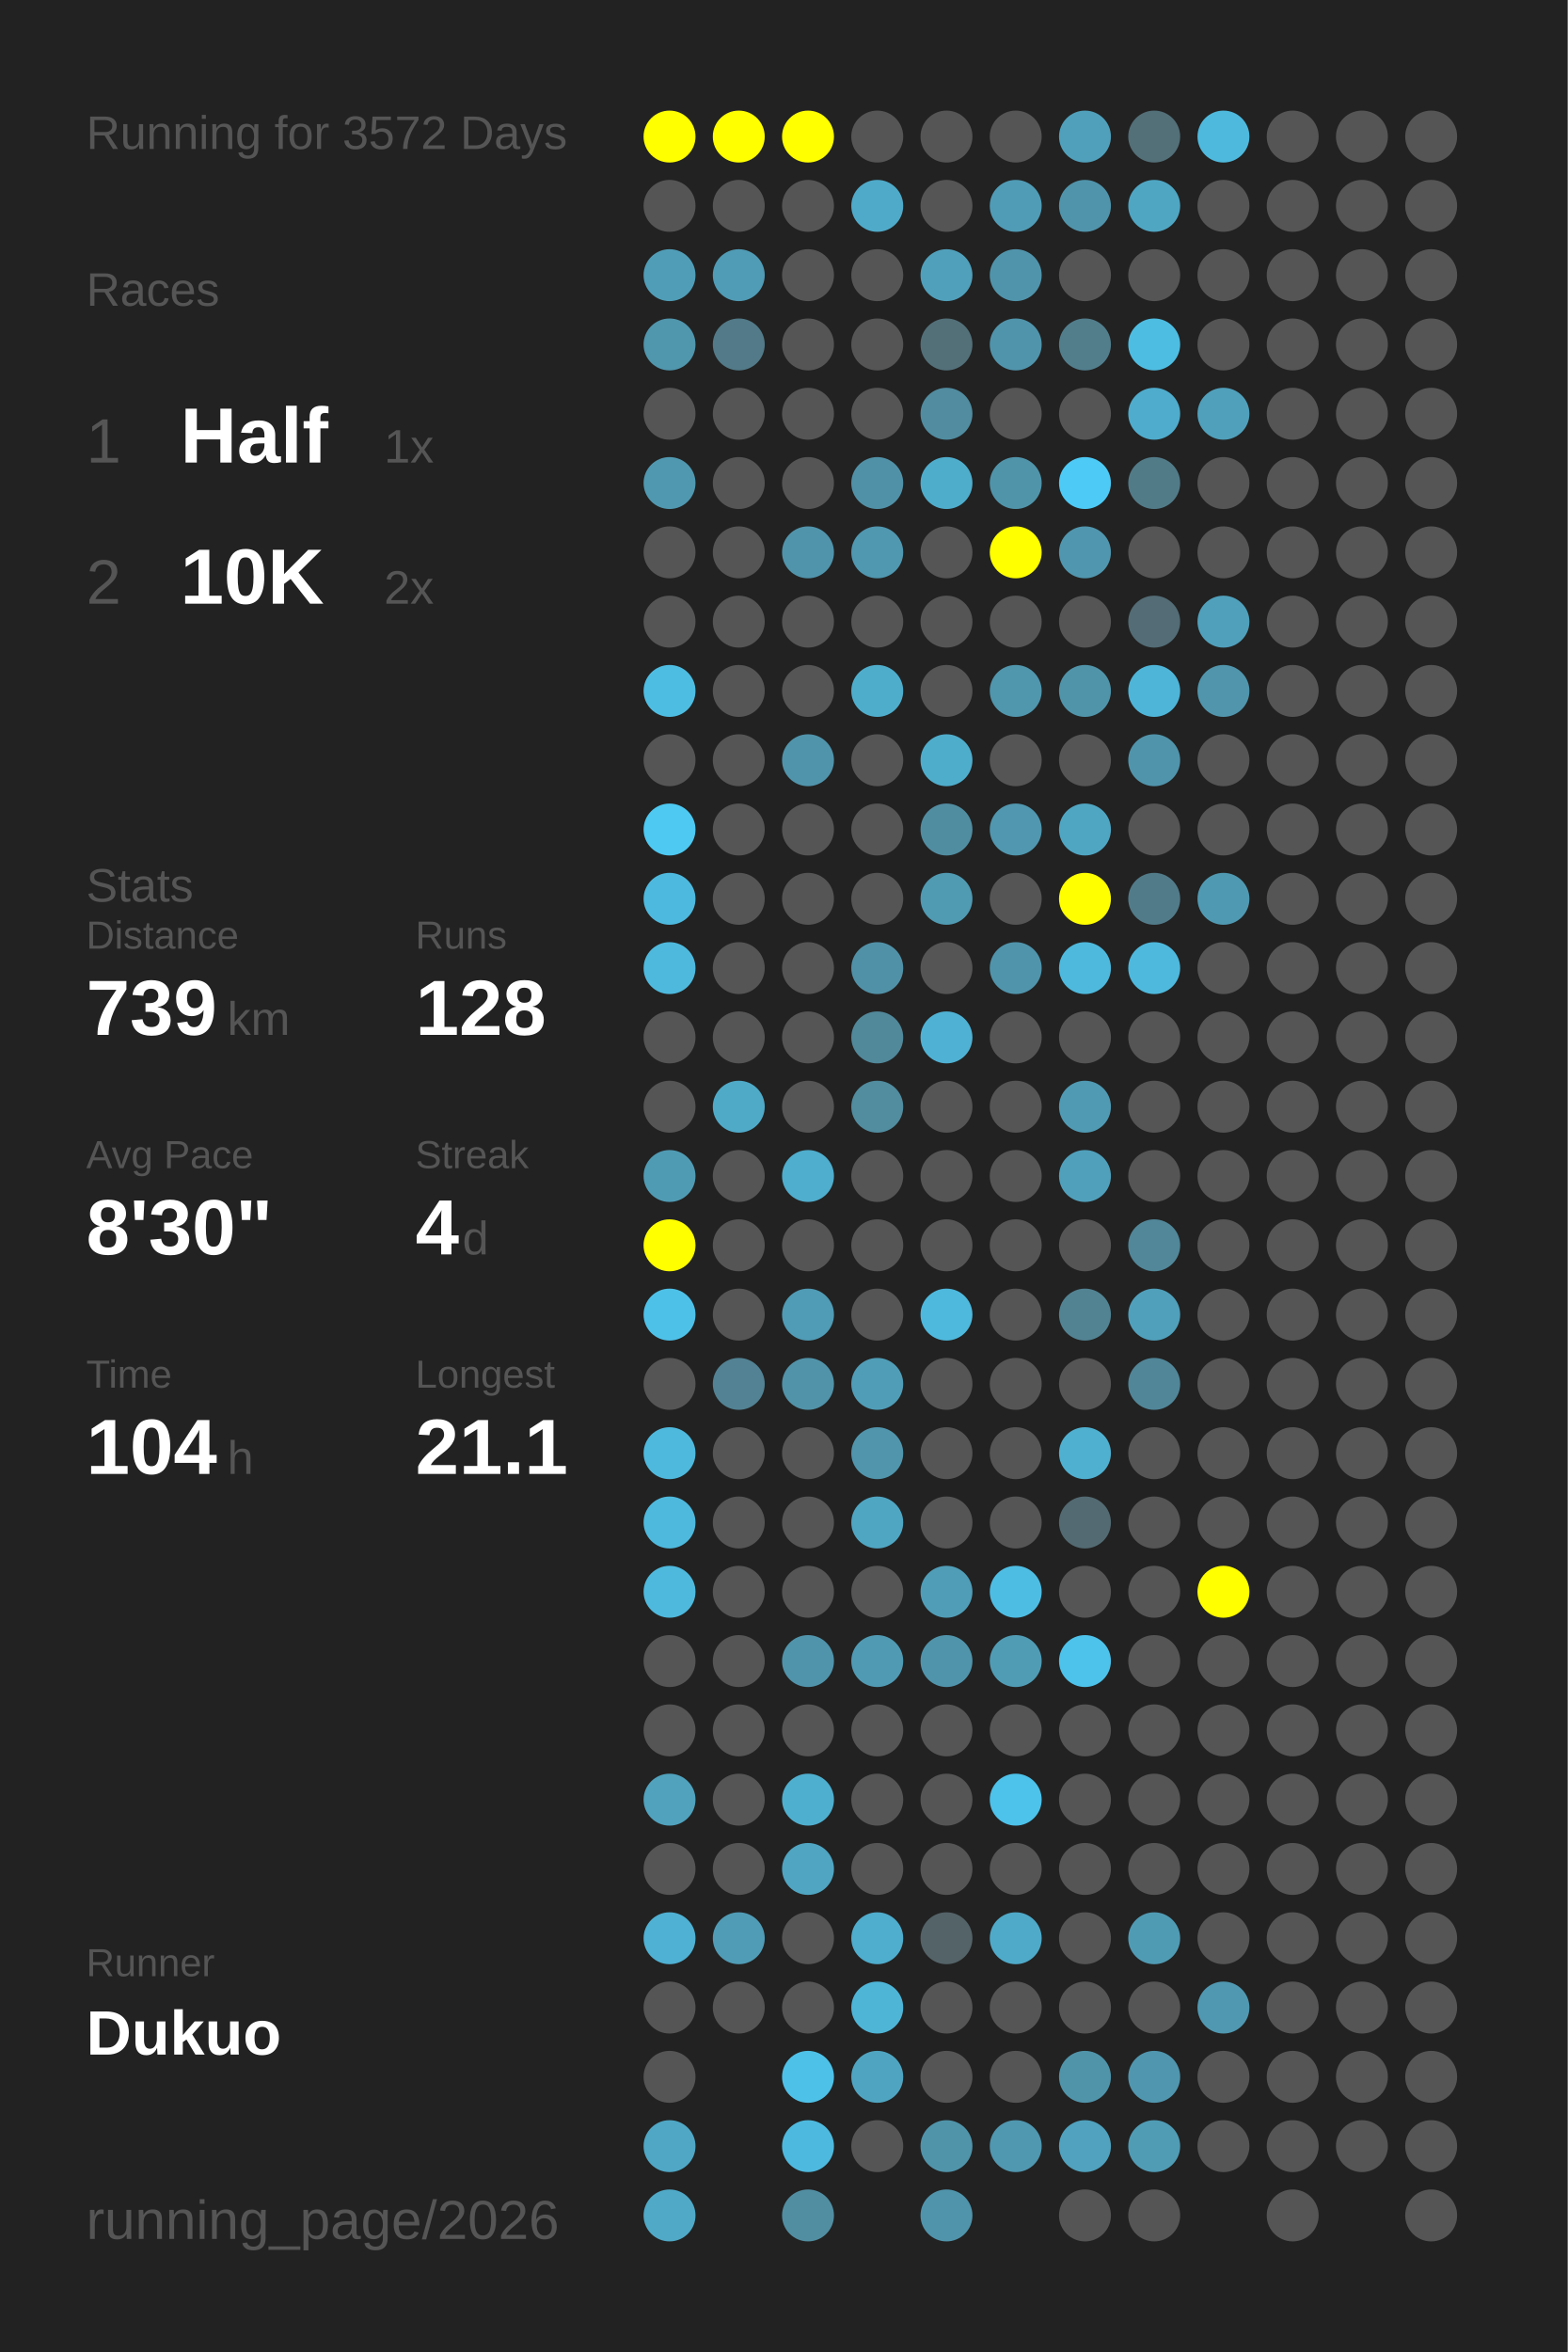
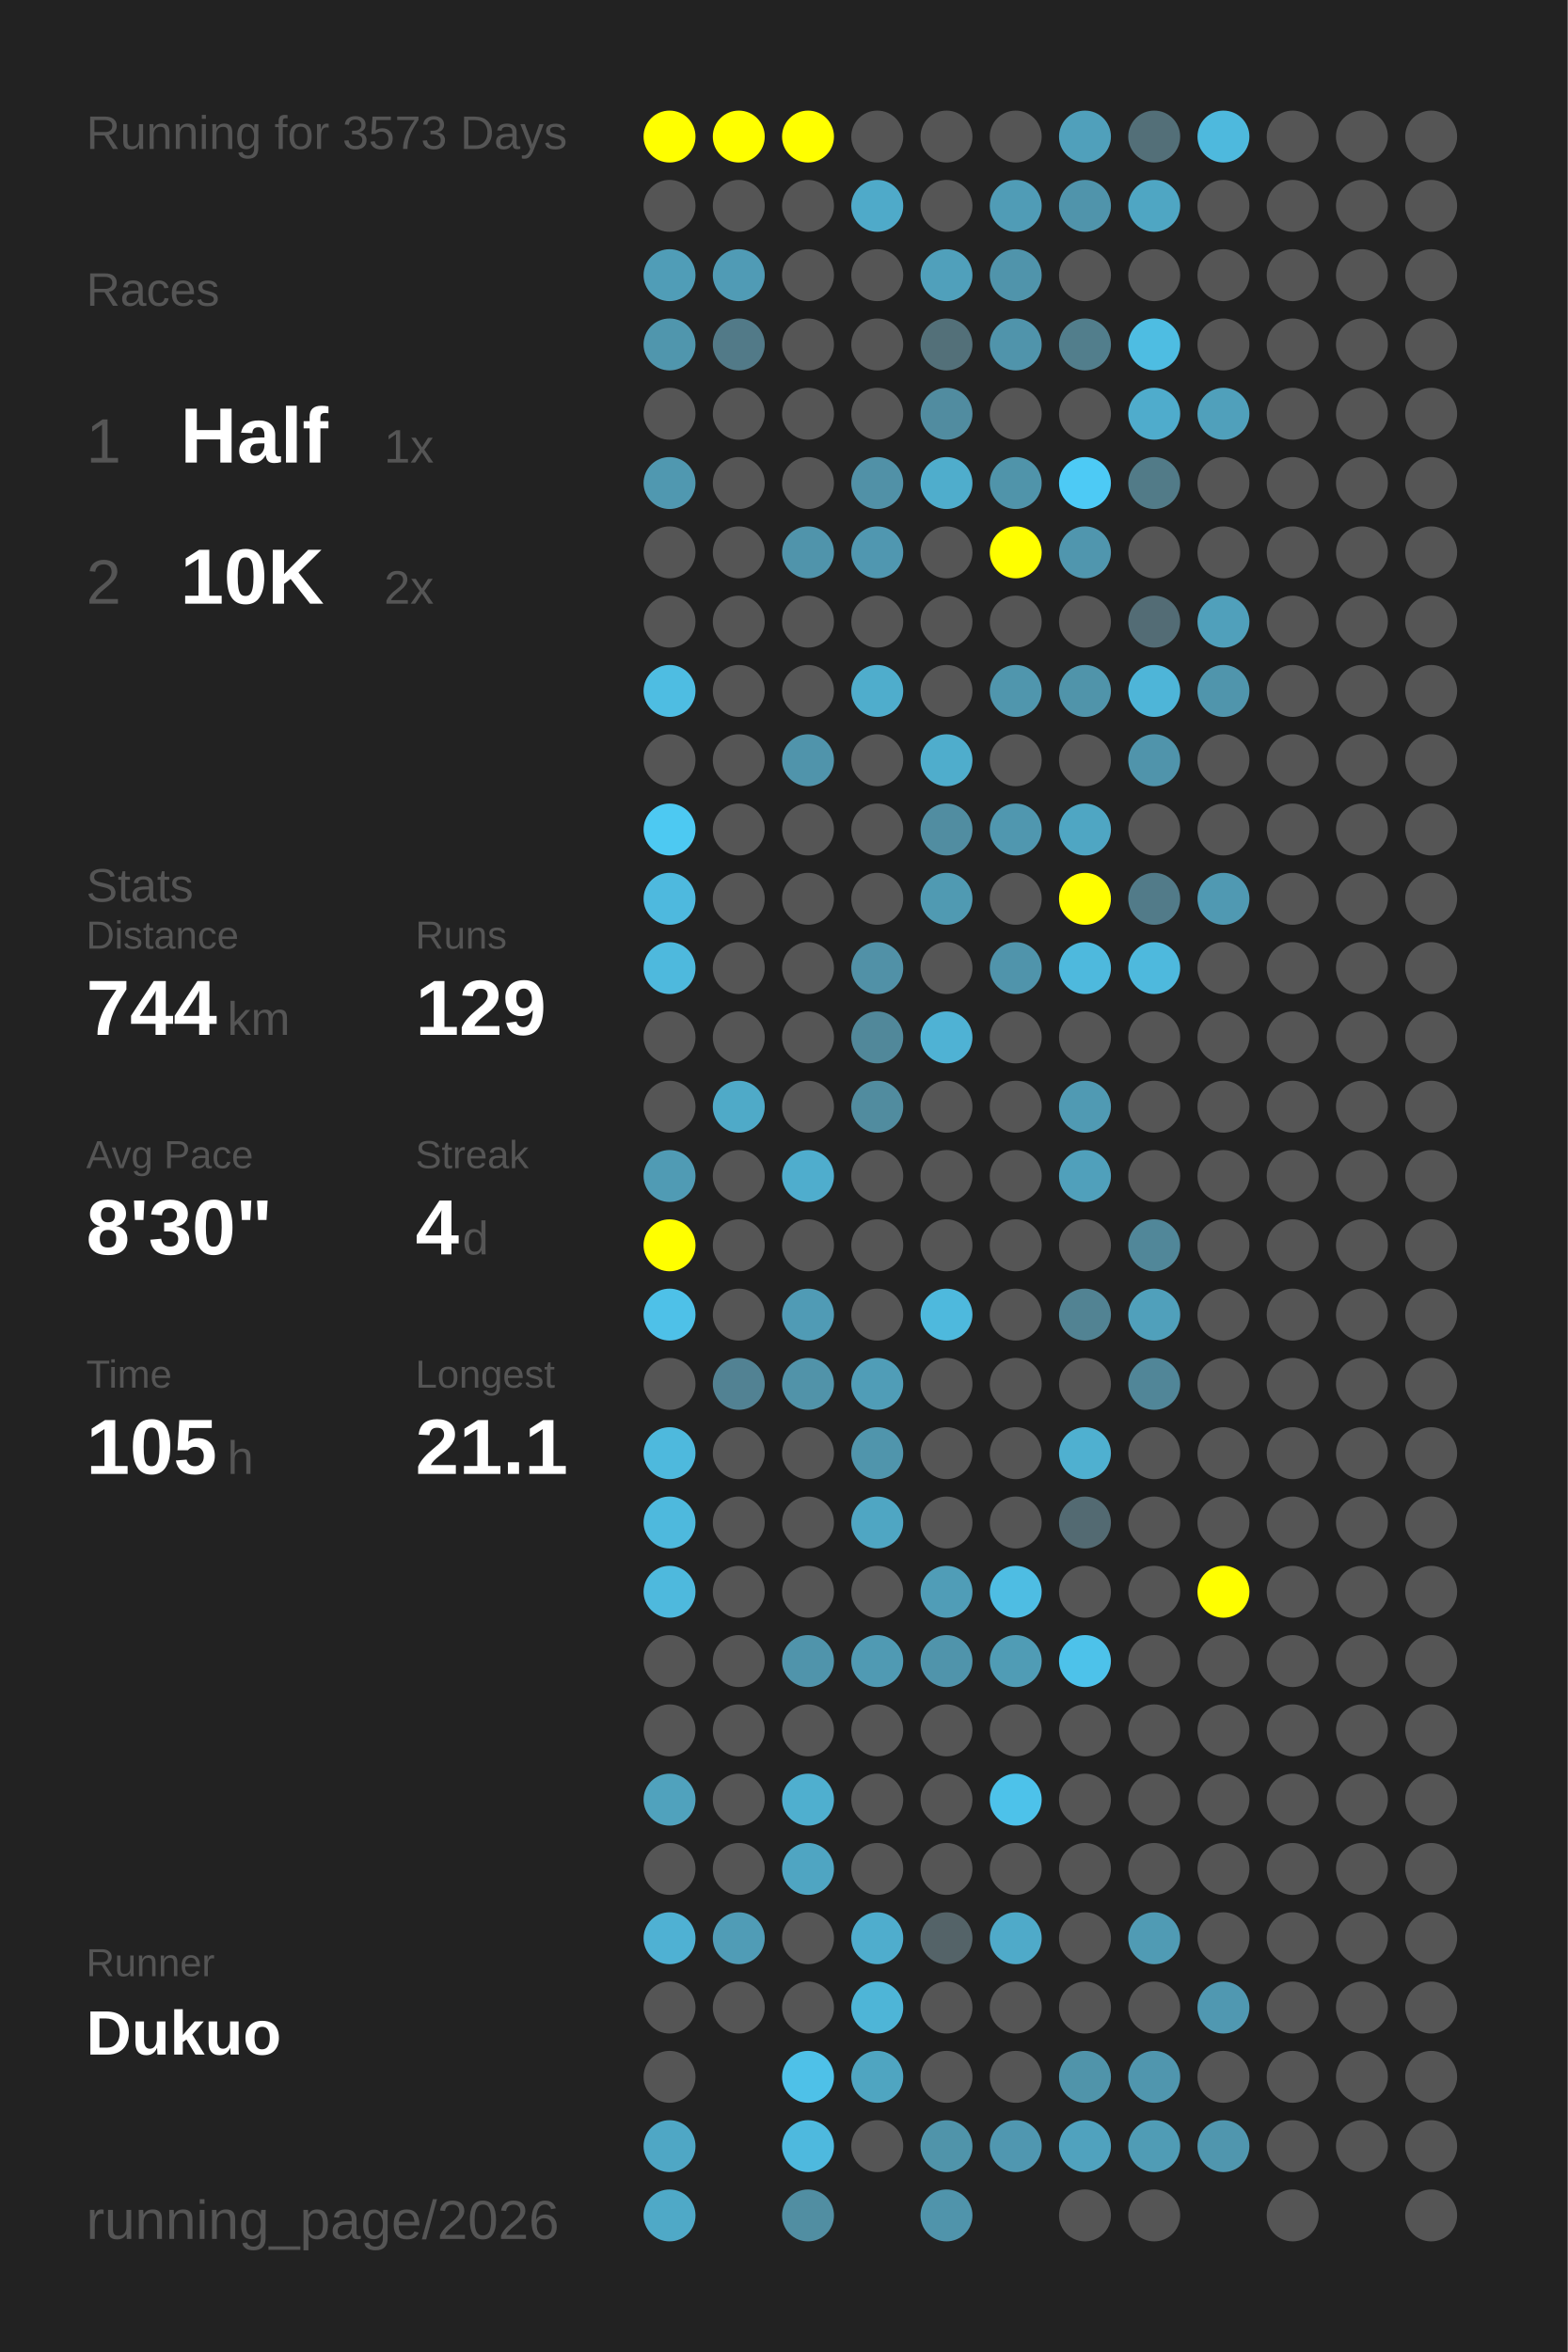
<svg xmlns="http://www.w3.org/2000/svg" baseProfile="full" height="300mm" version="1.1" viewBox="0,0,200,300" width="200mm">
  <defs />
  <rect fill="#222222" height="300" width="200" x="0" y="0" />
-   <text fill="#555555" style="font-size:6px; font-family:Arial;" x="11" y="19">Running for 3572 Days</text>
+   <text fill="#555555" style="font-size:6px; font-family:Arial;" x="11" y="19">Running for 3573 Days</text>
  <text fill="#555555" style="font-size:6px; font-family:Arial;" x="11" y="39">Races</text>
  <text fill="#555555" style="font-size:8px; font-family:Arial;" x="11" y="59">1</text>
  <text fill="#FFFFFF" style="font-size:10px; font-family:Arial; font-weight:bold;" x="23" y="59">Half</text>
  <text fill="#555555" style="font-size:6px; font-family:Arial;" x="49" y="59">1x</text>
  <text fill="#555555" style="font-size:8px; font-family:Arial;" x="11" y="77">2</text>
  <text fill="#FFFFFF" style="font-size:10px; font-family:Arial; font-weight:bold;" x="23" y="77">10K</text>
  <text fill="#555555" style="font-size:6px; font-family:Arial;" x="49" y="77">2x</text>
  <text fill="#555555" style="font-size:6px; font-family:Arial;" x="11" y="115">Stats</text>
  <text fill="#555555" style="font-size:5px; font-family:Arial;" x="11" y="121">Distance</text>
-   <text fill="#FFFFFF" style="font-size:10px; font-family:Arial; font-weight:bold;" x="11" y="132">739</text>
+   <text fill="#FFFFFF" style="font-size:10px; font-family:Arial; font-weight:bold;" x="11" y="132">744</text>
  <text fill="#555555" style="font-size:6px; font-family:Arial;" x="29" y="132">km</text>
  <text fill="#555555" style="font-size:5px; font-family:Arial;" x="53" y="121">Runs</text>
-   <text fill="#FFFFFF" style="font-size:10px; font-family:Arial; font-weight:bold;" x="53" y="132">128</text>
+   <text fill="#FFFFFF" style="font-size:10px; font-family:Arial; font-weight:bold;" x="53" y="132">129</text>
  <text fill="#555555" style="font-size:5px; font-family:Arial;" x="11" y="149">Avg Pace</text>
  <text fill="#FFFFFF" style="font-size:10px; font-family:Arial; font-weight:bold;" x="11" y="160">8'30"</text>
  <text fill="#555555" style="font-size:5px; font-family:Arial;" x="53" y="149">Streak</text>
  <text fill="#FFFFFF" style="font-size:10px; font-family:Arial; font-weight:bold;" x="53" y="160">4</text>
  <text fill="#555555" style="font-size:6px; font-family:Arial;" x="59" y="160">d</text>
  <text fill="#555555" style="font-size:5px; font-family:Arial;" x="11" y="177">Time</text>
-   <text fill="#FFFFFF" style="font-size:10px; font-family:Arial; font-weight:bold;" x="11" y="188">104</text>
+   <text fill="#FFFFFF" style="font-size:10px; font-family:Arial; font-weight:bold;" x="11" y="188">105</text>
  <text fill="#555555" style="font-size:6px; font-family:Arial;" x="29" y="188">h</text>
  <text fill="#555555" style="font-size:5px; font-family:Arial;" x="53" y="177">Longest</text>
  <text fill="#FFFFFF" style="font-size:10px; font-family:Arial; font-weight:bold;" x="53" y="188">21.1</text>
  <text fill="#555555" style="font-size:5px; font-family:Arial;" x="11" y="252.065">Runner</text>
  <text fill="#FFFFFF" style="font-size:8px; font-family:Arial; font-weight:bold;" x="11" y="262.065">Dukuo</text>
  <text fill="#555555" style="font-size:7px; font-family:Arial;" x="11" y="285.581">running_page/2026</text>
  <circle cx="85.417" cy="17.419" fill="#FFFF00" r="3.312" />
  <circle cx="85.417" cy="26.258" fill="#555555" r="3.312" />
  <circle cx="85.417" cy="35.097" fill="#509db7" r="3.312" />
  <circle cx="85.417" cy="43.935" fill="#5096ad" r="3.312" />
  <circle cx="85.417" cy="52.774" fill="#555555" r="3.312" />
  <circle cx="85.417" cy="61.613" fill="#5098b0" r="3.312" />
  <circle cx="85.417" cy="70.452" fill="#555555" r="3.312" />
  <circle cx="85.417" cy="79.29" fill="#555555" r="3.312" />
  <circle cx="85.417" cy="88.129" fill="#4ebde2" r="3.312" />
  <circle cx="85.417" cy="96.968" fill="#555555" r="3.312" />
  <circle cx="85.417" cy="105.806" fill="#4dc9f2" r="3.312" />
  <circle cx="85.417" cy="114.645" fill="#4eb9de" r="3.312" />
  <circle cx="85.417" cy="123.484" fill="#4eb9dd" r="3.312" />
  <circle cx="85.417" cy="132.323" fill="#555555" r="3.312" />
  <circle cx="85.417" cy="141.161" fill="#555555" r="3.312" />
  <circle cx="85.417" cy="150" fill="#509bb4" r="3.312" />
  <circle cx="85.417" cy="158.839" fill="#FFFF00" r="3.312" />
  <circle cx="85.417" cy="167.677" fill="#4ec1e8" r="3.312" />
  <circle cx="85.417" cy="176.516" fill="#555555" r="3.312" />
  <circle cx="85.417" cy="185.355" fill="#4eb9dd" r="3.312" />
  <circle cx="85.417" cy="194.194" fill="#4eb9dd" r="3.312" />
  <circle cx="85.417" cy="203.032" fill="#4eb9dd" r="3.312" />
  <circle cx="85.417" cy="211.871" fill="#555555" r="3.312" />
  <circle cx="85.417" cy="220.71" fill="#555555" r="3.312" />
  <circle cx="85.417" cy="229.548" fill="#50a2bd" r="3.312" />
  <circle cx="85.417" cy="238.387" fill="#555555" r="3.312" />
  <circle cx="85.417" cy="247.226" fill="#4fb1d3" r="3.312" />
  <circle cx="85.417" cy="256.065" fill="#555555" r="3.312" />
  <circle cx="85.417" cy="264.903" fill="#555555" r="3.312" />
  <circle cx="85.417" cy="273.742" fill="#4fa7c5" r="3.312" />
  <circle cx="85.417" cy="282.581" fill="#4fa9c7" r="3.312" />
  <circle cx="94.25" cy="17.419" fill="#FFFF00" r="3.312" />
  <circle cx="94.25" cy="26.258" fill="#555555" r="3.312" />
  <circle cx="94.25" cy="35.097" fill="#509bb5" r="3.312" />
  <circle cx="94.25" cy="43.935" fill="#527a88" r="3.312" />
  <circle cx="94.25" cy="52.774" fill="#555555" r="3.312" />
  <circle cx="94.25" cy="61.613" fill="#555555" r="3.312" />
  <circle cx="94.25" cy="70.452" fill="#555555" r="3.312" />
  <circle cx="94.25" cy="79.29" fill="#555555" r="3.312" />
  <circle cx="94.25" cy="88.129" fill="#555555" r="3.312" />
  <circle cx="94.25" cy="96.968" fill="#555555" r="3.312" />
  <circle cx="94.25" cy="105.806" fill="#555555" r="3.312" />
  <circle cx="94.25" cy="114.645" fill="#555555" r="3.312" />
  <circle cx="94.25" cy="123.484" fill="#555555" r="3.312" />
  <circle cx="94.25" cy="132.323" fill="#555555" r="3.312" />
  <circle cx="94.25" cy="141.161" fill="#4faac8" r="3.312" />
  <circle cx="94.25" cy="150" fill="#555555" r="3.312" />
  <circle cx="94.25" cy="158.839" fill="#555555" r="3.312" />
  <circle cx="94.25" cy="167.677" fill="#555555" r="3.312" />
  <circle cx="94.25" cy="176.516" fill="#528293" r="3.312" />
  <circle cx="94.25" cy="185.355" fill="#555555" r="3.312" />
  <circle cx="94.25" cy="194.194" fill="#555555" r="3.312" />
  <circle cx="94.25" cy="203.032" fill="#555555" r="3.312" />
  <circle cx="94.25" cy="211.871" fill="#555555" r="3.312" />
  <circle cx="94.25" cy="220.71" fill="#555555" r="3.312" />
  <circle cx="94.25" cy="229.548" fill="#555555" r="3.312" />
  <circle cx="94.25" cy="238.387" fill="#555555" r="3.312" />
  <circle cx="94.25" cy="247.226" fill="#509cb6" r="3.312" />
  <circle cx="94.25" cy="256.065" fill="#555555" r="3.312" />
  <circle cx="103.083" cy="17.419" fill="#FFFF00" r="3.312" />
  <circle cx="103.083" cy="26.258" fill="#555555" r="3.312" />
  <circle cx="103.083" cy="35.097" fill="#555555" r="3.312" />
  <circle cx="103.083" cy="43.935" fill="#555555" r="3.312" />
  <circle cx="103.083" cy="52.774" fill="#555555" r="3.312" />
  <circle cx="103.083" cy="61.613" fill="#555555" r="3.312" />
  <circle cx="103.083" cy="70.452" fill="#5094ab" r="3.312" />
  <circle cx="103.083" cy="79.29" fill="#555555" r="3.312" />
  <circle cx="103.083" cy="88.129" fill="#555555" r="3.312" />
  <circle cx="103.083" cy="96.968" fill="#5094ab" r="3.312" />
  <circle cx="103.083" cy="105.806" fill="#555555" r="3.312" />
  <circle cx="103.083" cy="114.645" fill="#555555" r="3.312" />
  <circle cx="103.083" cy="123.484" fill="#555555" r="3.312" />
  <circle cx="103.083" cy="132.323" fill="#555555" r="3.312" />
  <circle cx="103.083" cy="141.161" fill="#555555" r="3.312" />
  <circle cx="103.083" cy="150" fill="#4fadcd" r="3.312" />
  <circle cx="103.083" cy="158.839" fill="#555555" r="3.312" />
  <circle cx="103.083" cy="167.677" fill="#509bb5" r="3.312" />
  <circle cx="103.083" cy="176.516" fill="#5193a9" r="3.312" />
  <circle cx="103.083" cy="185.355" fill="#555555" r="3.312" />
  <circle cx="103.083" cy="194.194" fill="#555555" r="3.312" />
  <circle cx="103.083" cy="203.032" fill="#555555" r="3.312" />
  <circle cx="103.083" cy="211.871" fill="#5094ab" r="3.312" />
  <circle cx="103.083" cy="220.71" fill="#555555" r="3.312" />
  <circle cx="103.083" cy="229.548" fill="#4fafcf" r="3.312" />
  <circle cx="103.083" cy="238.387" fill="#4fa5c2" r="3.312" />
  <circle cx="103.083" cy="247.226" fill="#555555" r="3.312" />
  <circle cx="103.083" cy="256.065" fill="#555555" r="3.312" />
  <circle cx="103.083" cy="264.903" fill="#4ec1e8" r="3.312" />
  <circle cx="103.083" cy="273.742" fill="#4eb9de" r="3.312" />
  <circle cx="103.083" cy="282.581" fill="#518ea2" r="3.312" />
  <circle cx="111.917" cy="17.419" fill="#555555" r="3.312" />
  <circle cx="111.917" cy="26.258" fill="#4faac9" r="3.312" />
  <circle cx="111.917" cy="35.097" fill="#555555" r="3.312" />
  <circle cx="111.917" cy="43.935" fill="#555555" r="3.312" />
  <circle cx="111.917" cy="52.774" fill="#555555" r="3.312" />
  <circle cx="111.917" cy="61.613" fill="#5191a7" r="3.312" />
  <circle cx="111.917" cy="70.452" fill="#5097b0" r="3.312" />
  <circle cx="111.917" cy="79.29" fill="#555555" r="3.312" />
  <circle cx="111.917" cy="88.129" fill="#4fadcc" r="3.312" />
  <circle cx="111.917" cy="96.968" fill="#555555" r="3.312" />
  <circle cx="111.917" cy="105.806" fill="#555555" r="3.312" />
  <circle cx="111.917" cy="114.645" fill="#555555" r="3.312" />
  <circle cx="111.917" cy="123.484" fill="#5191a7" r="3.312" />
  <circle cx="111.917" cy="132.323" fill="#51889a" r="3.312" />
  <circle cx="111.917" cy="141.161" fill="#518c9f" r="3.312" />
  <circle cx="111.917" cy="150" fill="#555555" r="3.312" />
  <circle cx="111.917" cy="158.839" fill="#555555" r="3.312" />
  <circle cx="111.917" cy="167.677" fill="#555555" r="3.312" />
  <circle cx="111.917" cy="176.516" fill="#509db7" r="3.312" />
  <circle cx="111.917" cy="185.355" fill="#5095ac" r="3.312" />
  <circle cx="111.917" cy="194.194" fill="#4fa6c3" r="3.312" />
  <circle cx="111.917" cy="203.032" fill="#555555" r="3.312" />
  <circle cx="111.917" cy="211.871" fill="#509ab3" r="3.312" />
  <circle cx="111.917" cy="220.71" fill="#555555" r="3.312" />
  <circle cx="111.917" cy="229.548" fill="#555555" r="3.312" />
  <circle cx="111.917" cy="238.387" fill="#555555" r="3.312" />
  <circle cx="111.917" cy="247.226" fill="#4fadcd" r="3.312" />
  <circle cx="111.917" cy="256.065" fill="#4eb5d7" r="3.312" />
  <circle cx="111.917" cy="264.903" fill="#4fa5c1" r="3.312" />
  <circle cx="111.917" cy="273.742" fill="#555555" r="3.312" />
  <circle cx="120.75" cy="17.419" fill="#555555" r="3.312" />
  <circle cx="120.75" cy="26.258" fill="#555555" r="3.312" />
  <circle cx="120.75" cy="35.097" fill="#50a0bb" r="3.312" />
  <circle cx="120.75" cy="43.935" fill="#537079" r="3.312" />
  <circle cx="120.75" cy="52.774" fill="#518ca0" r="3.312" />
  <circle cx="120.75" cy="61.613" fill="#4fadcc" r="3.312" />
  <circle cx="120.75" cy="70.452" fill="#555555" r="3.312" />
  <circle cx="120.75" cy="79.29" fill="#555555" r="3.312" />
  <circle cx="120.75" cy="88.129" fill="#555555" r="3.312" />
  <circle cx="120.75" cy="96.968" fill="#4fadcc" r="3.312" />
  <circle cx="120.75" cy="105.806" fill="#518da1" r="3.312" />
  <circle cx="120.75" cy="114.645" fill="#509ab2" r="3.312" />
  <circle cx="120.75" cy="123.484" fill="#555555" r="3.312" />
  <circle cx="120.75" cy="132.323" fill="#4fb2d4" r="3.312" />
  <circle cx="120.75" cy="141.161" fill="#555555" r="3.312" />
  <circle cx="120.75" cy="150" fill="#555555" r="3.312" />
  <circle cx="120.75" cy="158.839" fill="#555555" r="3.312" />
  <circle cx="120.75" cy="167.677" fill="#4eb9dd" r="3.312" />
  <circle cx="120.75" cy="176.516" fill="#555555" r="3.312" />
  <circle cx="120.75" cy="185.355" fill="#555555" r="3.312" />
  <circle cx="120.75" cy="194.194" fill="#555555" r="3.312" />
  <circle cx="120.75" cy="203.032" fill="#509db7" r="3.312" />
  <circle cx="120.75" cy="211.871" fill="#5094ab" r="3.312" />
  <circle cx="120.75" cy="220.71" fill="#555555" r="3.312" />
  <circle cx="120.75" cy="229.548" fill="#555555" r="3.312" />
  <circle cx="120.75" cy="238.387" fill="#555555" r="3.312" />
  <circle cx="120.75" cy="247.226" fill="#546368" r="3.312" />
  <circle cx="120.75" cy="256.065" fill="#555555" r="3.312" />
  <circle cx="120.75" cy="264.903" fill="#555555" r="3.312" />
  <circle cx="120.75" cy="273.742" fill="#5094aa" r="3.312" />
  <circle cx="120.75" cy="282.581" fill="#5094ab" r="3.312" />
  <circle cx="129.583" cy="17.419" fill="#555555" r="3.312" />
  <circle cx="129.583" cy="26.258" fill="#509cb6" r="3.312" />
  <circle cx="129.583" cy="35.097" fill="#5094ab" r="3.312" />
  <circle cx="129.583" cy="43.935" fill="#5094ab" r="3.312" />
  <circle cx="129.583" cy="52.774" fill="#555555" r="3.312" />
  <circle cx="129.583" cy="61.613" fill="#5094aa" r="3.312" />
  <circle cx="129.583" cy="70.452" fill="#FFFF00" r="3.312" />
  <circle cx="129.583" cy="79.29" fill="#555555" r="3.312" />
  <circle cx="129.583" cy="88.129" fill="#5096ad" r="3.312" />
  <circle cx="129.583" cy="96.968" fill="#555555" r="3.312" />
  <circle cx="129.583" cy="105.806" fill="#5097af" r="3.312" />
  <circle cx="129.583" cy="114.645" fill="#555555" r="3.312" />
  <circle cx="129.583" cy="123.484" fill="#5094ab" r="3.312" />
  <circle cx="129.583" cy="132.323" fill="#555555" r="3.312" />
  <circle cx="129.583" cy="141.161" fill="#555555" r="3.312" />
  <circle cx="129.583" cy="150" fill="#555555" r="3.312" />
  <circle cx="129.583" cy="158.839" fill="#555555" r="3.312" />
  <circle cx="129.583" cy="167.677" fill="#555555" r="3.312" />
  <circle cx="129.583" cy="176.516" fill="#555555" r="3.312" />
  <circle cx="129.583" cy="185.355" fill="#555555" r="3.312" />
  <circle cx="129.583" cy="194.194" fill="#555555" r="3.312" />
  <circle cx="129.583" cy="203.032" fill="#4ebde3" r="3.312" />
  <circle cx="129.583" cy="211.871" fill="#509cb5" r="3.312" />
  <circle cx="129.583" cy="220.71" fill="#555555" r="3.312" />
  <circle cx="129.583" cy="229.548" fill="#4dc2ea" r="3.312" />
  <circle cx="129.583" cy="238.387" fill="#555555" r="3.312" />
  <circle cx="129.583" cy="247.226" fill="#4faac9" r="3.312" />
  <circle cx="129.583" cy="256.065" fill="#555555" r="3.312" />
  <circle cx="129.583" cy="264.903" fill="#555555" r="3.312" />
  <circle cx="129.583" cy="273.742" fill="#5097b0" r="3.312" />
  <circle cx="138.417" cy="17.419" fill="#50a0bb" r="3.312" />
  <circle cx="138.417" cy="26.258" fill="#5094ab" r="3.312" />
  <circle cx="138.417" cy="35.097" fill="#555555" r="3.312" />
  <circle cx="138.417" cy="43.935" fill="#527e8c" r="3.312" />
  <circle cx="138.417" cy="52.774" fill="#555555" r="3.312" />
  <circle cx="138.417" cy="61.613" fill="#4dcaf5" r="3.312" />
  <circle cx="138.417" cy="70.452" fill="#5096ae" r="3.312" />
  <circle cx="138.417" cy="79.29" fill="#555555" r="3.312" />
  <circle cx="138.417" cy="88.129" fill="#5094aa" r="3.312" />
  <circle cx="138.417" cy="96.968" fill="#555555" r="3.312" />
  <circle cx="138.417" cy="105.806" fill="#4fa6c3" r="3.312" />
  <circle cx="138.417" cy="114.645" fill="#FFFF00" r="3.312" />
  <circle cx="138.417" cy="123.484" fill="#4eb9dd" r="3.312" />
  <circle cx="138.417" cy="132.323" fill="#555555" r="3.312" />
  <circle cx="138.417" cy="141.161" fill="#509ab3" r="3.312" />
  <circle cx="138.417" cy="150" fill="#50a0bb" r="3.312" />
  <circle cx="138.417" cy="158.839" fill="#555555" r="3.312" />
  <circle cx="138.417" cy="167.677" fill="#528393" r="3.312" />
  <circle cx="138.417" cy="176.516" fill="#555555" r="3.312" />
  <circle cx="138.417" cy="185.355" fill="#4fb0d0" r="3.312" />
  <circle cx="138.417" cy="194.194" fill="#536a72" r="3.312" />
  <circle cx="138.417" cy="203.032" fill="#555555" r="3.312" />
  <circle cx="138.417" cy="211.871" fill="#4dc2ea" r="3.312" />
  <circle cx="138.417" cy="220.71" fill="#555555" r="3.312" />
  <circle cx="138.417" cy="229.548" fill="#555555" r="3.312" />
  <circle cx="138.417" cy="238.387" fill="#555555" r="3.312" />
  <circle cx="138.417" cy="247.226" fill="#555555" r="3.312" />
  <circle cx="138.417" cy="256.065" fill="#555555" r="3.312" />
  <circle cx="138.417" cy="264.903" fill="#5094aa" r="3.312" />
  <circle cx="138.417" cy="273.742" fill="#50a2be" r="3.312" />
  <circle cx="138.417" cy="282.581" fill="#555555" r="3.312" />
  <circle cx="147.25" cy="17.419" fill="#536f78" r="3.312" />
  <circle cx="147.25" cy="26.258" fill="#4fa6c3" r="3.312" />
  <circle cx="147.25" cy="35.097" fill="#555555" r="3.312" />
  <circle cx="147.25" cy="43.935" fill="#4ebde2" r="3.312" />
  <circle cx="147.25" cy="52.774" fill="#4faccc" r="3.312" />
  <circle cx="147.25" cy="61.613" fill="#527b88" r="3.312" />
  <circle cx="147.25" cy="70.452" fill="#555555" r="3.312" />
  <circle cx="147.25" cy="79.29" fill="#536c75" r="3.312" />
  <circle cx="147.25" cy="88.129" fill="#4eb5d8" r="3.312" />
  <circle cx="147.25" cy="96.968" fill="#5094ab" r="3.312" />
  <circle cx="147.25" cy="105.806" fill="#555555" r="3.312" />
  <circle cx="147.25" cy="114.645" fill="#527b89" r="3.312" />
  <circle cx="147.25" cy="123.484" fill="#4eb9dd" r="3.312" />
  <circle cx="147.25" cy="132.323" fill="#555555" r="3.312" />
  <circle cx="147.25" cy="141.161" fill="#555555" r="3.312" />
  <circle cx="147.25" cy="150" fill="#555555" r="3.312" />
  <circle cx="147.25" cy="158.839" fill="#518799" r="3.312" />
  <circle cx="147.25" cy="167.677" fill="#50a0bb" r="3.312" />
  <circle cx="147.25" cy="176.516" fill="#518698" r="3.312" />
  <circle cx="147.25" cy="185.355" fill="#555555" r="3.312" />
  <circle cx="147.25" cy="194.194" fill="#555555" r="3.312" />
  <circle cx="147.25" cy="203.032" fill="#555555" r="3.312" />
  <circle cx="147.25" cy="211.871" fill="#555555" r="3.312" />
  <circle cx="147.25" cy="220.71" fill="#555555" r="3.312" />
  <circle cx="147.25" cy="229.548" fill="#555555" r="3.312" />
  <circle cx="147.25" cy="238.387" fill="#555555" r="3.312" />
  <circle cx="147.25" cy="247.226" fill="#509bb4" r="3.312" />
  <circle cx="147.25" cy="256.065" fill="#555555" r="3.312" />
  <circle cx="147.25" cy="264.903" fill="#5096ae" r="3.312" />
  <circle cx="147.25" cy="273.742" fill="#509cb5" r="3.312" />
  <circle cx="147.25" cy="282.581" fill="#555555" r="3.312" />
  <circle cx="156.083" cy="17.419" fill="#4eb9dd" r="3.312" />
  <circle cx="156.083" cy="26.258" fill="#555555" r="3.312" />
  <circle cx="156.083" cy="35.097" fill="#555555" r="3.312" />
  <circle cx="156.083" cy="43.935" fill="#555555" r="3.312" />
  <circle cx="156.083" cy="52.774" fill="#50a0bb" r="3.312" />
  <circle cx="156.083" cy="61.613" fill="#555555" r="3.312" />
  <circle cx="156.083" cy="70.452" fill="#555555" r="3.312" />
  <circle cx="156.083" cy="79.29" fill="#50a0bb" r="3.312" />
  <circle cx="156.083" cy="88.129" fill="#5095ac" r="3.312" />
  <circle cx="156.083" cy="96.968" fill="#555555" r="3.312" />
  <circle cx="156.083" cy="105.806" fill="#555555" r="3.312" />
  <circle cx="156.083" cy="114.645" fill="#5099b2" r="3.312" />
  <circle cx="156.083" cy="123.484" fill="#555555" r="3.312" />
  <circle cx="156.083" cy="132.323" fill="#555555" r="3.312" />
  <circle cx="156.083" cy="141.161" fill="#555555" r="3.312" />
  <circle cx="156.083" cy="150" fill="#555555" r="3.312" />
  <circle cx="156.083" cy="158.839" fill="#555555" r="3.312" />
  <circle cx="156.083" cy="167.677" fill="#555555" r="3.312" />
  <circle cx="156.083" cy="176.516" fill="#555555" r="3.312" />
  <circle cx="156.083" cy="185.355" fill="#555555" r="3.312" />
  <circle cx="156.083" cy="194.194" fill="#555555" r="3.312" />
  <circle cx="156.083" cy="203.032" fill="#FFFF00" r="3.312" />
  <circle cx="156.083" cy="211.871" fill="#555555" r="3.312" />
  <circle cx="156.083" cy="220.71" fill="#555555" r="3.312" />
  <circle cx="156.083" cy="229.548" fill="#555555" r="3.312" />
  <circle cx="156.083" cy="238.387" fill="#555555" r="3.312" />
  <circle cx="156.083" cy="247.226" fill="#555555" r="3.312" />
  <circle cx="156.083" cy="256.065" fill="#5098b1" r="3.312" />
  <circle cx="156.083" cy="264.903" fill="#555555" r="3.312" />
-   <circle cx="156.083" cy="273.742" fill="#555555" r="3.312" />
+   <circle cx="156.083" cy="273.742" fill="#5096ae" r="3.312" />
  <circle cx="164.917" cy="17.419" fill="#555555" r="3.312" />
  <circle cx="164.917" cy="26.258" fill="#555555" r="3.312" />
  <circle cx="164.917" cy="35.097" fill="#555555" r="3.312" />
  <circle cx="164.917" cy="43.935" fill="#555555" r="3.312" />
  <circle cx="164.917" cy="52.774" fill="#555555" r="3.312" />
  <circle cx="164.917" cy="61.613" fill="#555555" r="3.312" />
  <circle cx="164.917" cy="70.452" fill="#555555" r="3.312" />
  <circle cx="164.917" cy="79.29" fill="#555555" r="3.312" />
  <circle cx="164.917" cy="88.129" fill="#555555" r="3.312" />
  <circle cx="164.917" cy="96.968" fill="#555555" r="3.312" />
  <circle cx="164.917" cy="105.806" fill="#555555" r="3.312" />
  <circle cx="164.917" cy="114.645" fill="#555555" r="3.312" />
  <circle cx="164.917" cy="123.484" fill="#555555" r="3.312" />
  <circle cx="164.917" cy="132.323" fill="#555555" r="3.312" />
  <circle cx="164.917" cy="141.161" fill="#555555" r="3.312" />
  <circle cx="164.917" cy="150" fill="#555555" r="3.312" />
  <circle cx="164.917" cy="158.839" fill="#555555" r="3.312" />
  <circle cx="164.917" cy="167.677" fill="#555555" r="3.312" />
  <circle cx="164.917" cy="176.516" fill="#555555" r="3.312" />
  <circle cx="164.917" cy="185.355" fill="#555555" r="3.312" />
  <circle cx="164.917" cy="194.194" fill="#555555" r="3.312" />
  <circle cx="164.917" cy="203.032" fill="#555555" r="3.312" />
  <circle cx="164.917" cy="211.871" fill="#555555" r="3.312" />
  <circle cx="164.917" cy="220.71" fill="#555555" r="3.312" />
  <circle cx="164.917" cy="229.548" fill="#555555" r="3.312" />
  <circle cx="164.917" cy="238.387" fill="#555555" r="3.312" />
  <circle cx="164.917" cy="247.226" fill="#555555" r="3.312" />
  <circle cx="164.917" cy="256.065" fill="#555555" r="3.312" />
  <circle cx="164.917" cy="264.903" fill="#555555" r="3.312" />
  <circle cx="164.917" cy="273.742" fill="#555555" r="3.312" />
  <circle cx="164.917" cy="282.581" fill="#555555" r="3.312" />
  <circle cx="173.75" cy="17.419" fill="#555555" r="3.312" />
  <circle cx="173.75" cy="26.258" fill="#555555" r="3.312" />
  <circle cx="173.75" cy="35.097" fill="#555555" r="3.312" />
  <circle cx="173.75" cy="43.935" fill="#555555" r="3.312" />
  <circle cx="173.75" cy="52.774" fill="#555555" r="3.312" />
  <circle cx="173.75" cy="61.613" fill="#555555" r="3.312" />
  <circle cx="173.75" cy="70.452" fill="#555555" r="3.312" />
  <circle cx="173.75" cy="79.29" fill="#555555" r="3.312" />
  <circle cx="173.75" cy="88.129" fill="#555555" r="3.312" />
  <circle cx="173.75" cy="96.968" fill="#555555" r="3.312" />
  <circle cx="173.75" cy="105.806" fill="#555555" r="3.312" />
  <circle cx="173.75" cy="114.645" fill="#555555" r="3.312" />
  <circle cx="173.75" cy="123.484" fill="#555555" r="3.312" />
  <circle cx="173.75" cy="132.323" fill="#555555" r="3.312" />
  <circle cx="173.75" cy="141.161" fill="#555555" r="3.312" />
  <circle cx="173.75" cy="150" fill="#555555" r="3.312" />
  <circle cx="173.75" cy="158.839" fill="#555555" r="3.312" />
  <circle cx="173.75" cy="167.677" fill="#555555" r="3.312" />
  <circle cx="173.75" cy="176.516" fill="#555555" r="3.312" />
  <circle cx="173.75" cy="185.355" fill="#555555" r="3.312" />
  <circle cx="173.75" cy="194.194" fill="#555555" r="3.312" />
  <circle cx="173.75" cy="203.032" fill="#555555" r="3.312" />
  <circle cx="173.75" cy="211.871" fill="#555555" r="3.312" />
  <circle cx="173.75" cy="220.71" fill="#555555" r="3.312" />
  <circle cx="173.75" cy="229.548" fill="#555555" r="3.312" />
  <circle cx="173.75" cy="238.387" fill="#555555" r="3.312" />
  <circle cx="173.75" cy="247.226" fill="#555555" r="3.312" />
  <circle cx="173.75" cy="256.065" fill="#555555" r="3.312" />
  <circle cx="173.75" cy="264.903" fill="#555555" r="3.312" />
  <circle cx="173.75" cy="273.742" fill="#555555" r="3.312" />
  <circle cx="182.583" cy="17.419" fill="#555555" r="3.312" />
  <circle cx="182.583" cy="26.258" fill="#555555" r="3.312" />
  <circle cx="182.583" cy="35.097" fill="#555555" r="3.312" />
  <circle cx="182.583" cy="43.935" fill="#555555" r="3.312" />
  <circle cx="182.583" cy="52.774" fill="#555555" r="3.312" />
  <circle cx="182.583" cy="61.613" fill="#555555" r="3.312" />
  <circle cx="182.583" cy="70.452" fill="#555555" r="3.312" />
  <circle cx="182.583" cy="79.29" fill="#555555" r="3.312" />
  <circle cx="182.583" cy="88.129" fill="#555555" r="3.312" />
  <circle cx="182.583" cy="96.968" fill="#555555" r="3.312" />
  <circle cx="182.583" cy="105.806" fill="#555555" r="3.312" />
  <circle cx="182.583" cy="114.645" fill="#555555" r="3.312" />
  <circle cx="182.583" cy="123.484" fill="#555555" r="3.312" />
  <circle cx="182.583" cy="132.323" fill="#555555" r="3.312" />
  <circle cx="182.583" cy="141.161" fill="#555555" r="3.312" />
  <circle cx="182.583" cy="150" fill="#555555" r="3.312" />
  <circle cx="182.583" cy="158.839" fill="#555555" r="3.312" />
  <circle cx="182.583" cy="167.677" fill="#555555" r="3.312" />
  <circle cx="182.583" cy="176.516" fill="#555555" r="3.312" />
  <circle cx="182.583" cy="185.355" fill="#555555" r="3.312" />
  <circle cx="182.583" cy="194.194" fill="#555555" r="3.312" />
  <circle cx="182.583" cy="203.032" fill="#555555" r="3.312" />
  <circle cx="182.583" cy="211.871" fill="#555555" r="3.312" />
  <circle cx="182.583" cy="220.71" fill="#555555" r="3.312" />
  <circle cx="182.583" cy="229.548" fill="#555555" r="3.312" />
  <circle cx="182.583" cy="238.387" fill="#555555" r="3.312" />
  <circle cx="182.583" cy="247.226" fill="#555555" r="3.312" />
  <circle cx="182.583" cy="256.065" fill="#555555" r="3.312" />
  <circle cx="182.583" cy="264.903" fill="#555555" r="3.312" />
  <circle cx="182.583" cy="273.742" fill="#555555" r="3.312" />
  <circle cx="182.583" cy="282.581" fill="#555555" r="3.312" />
</svg>
